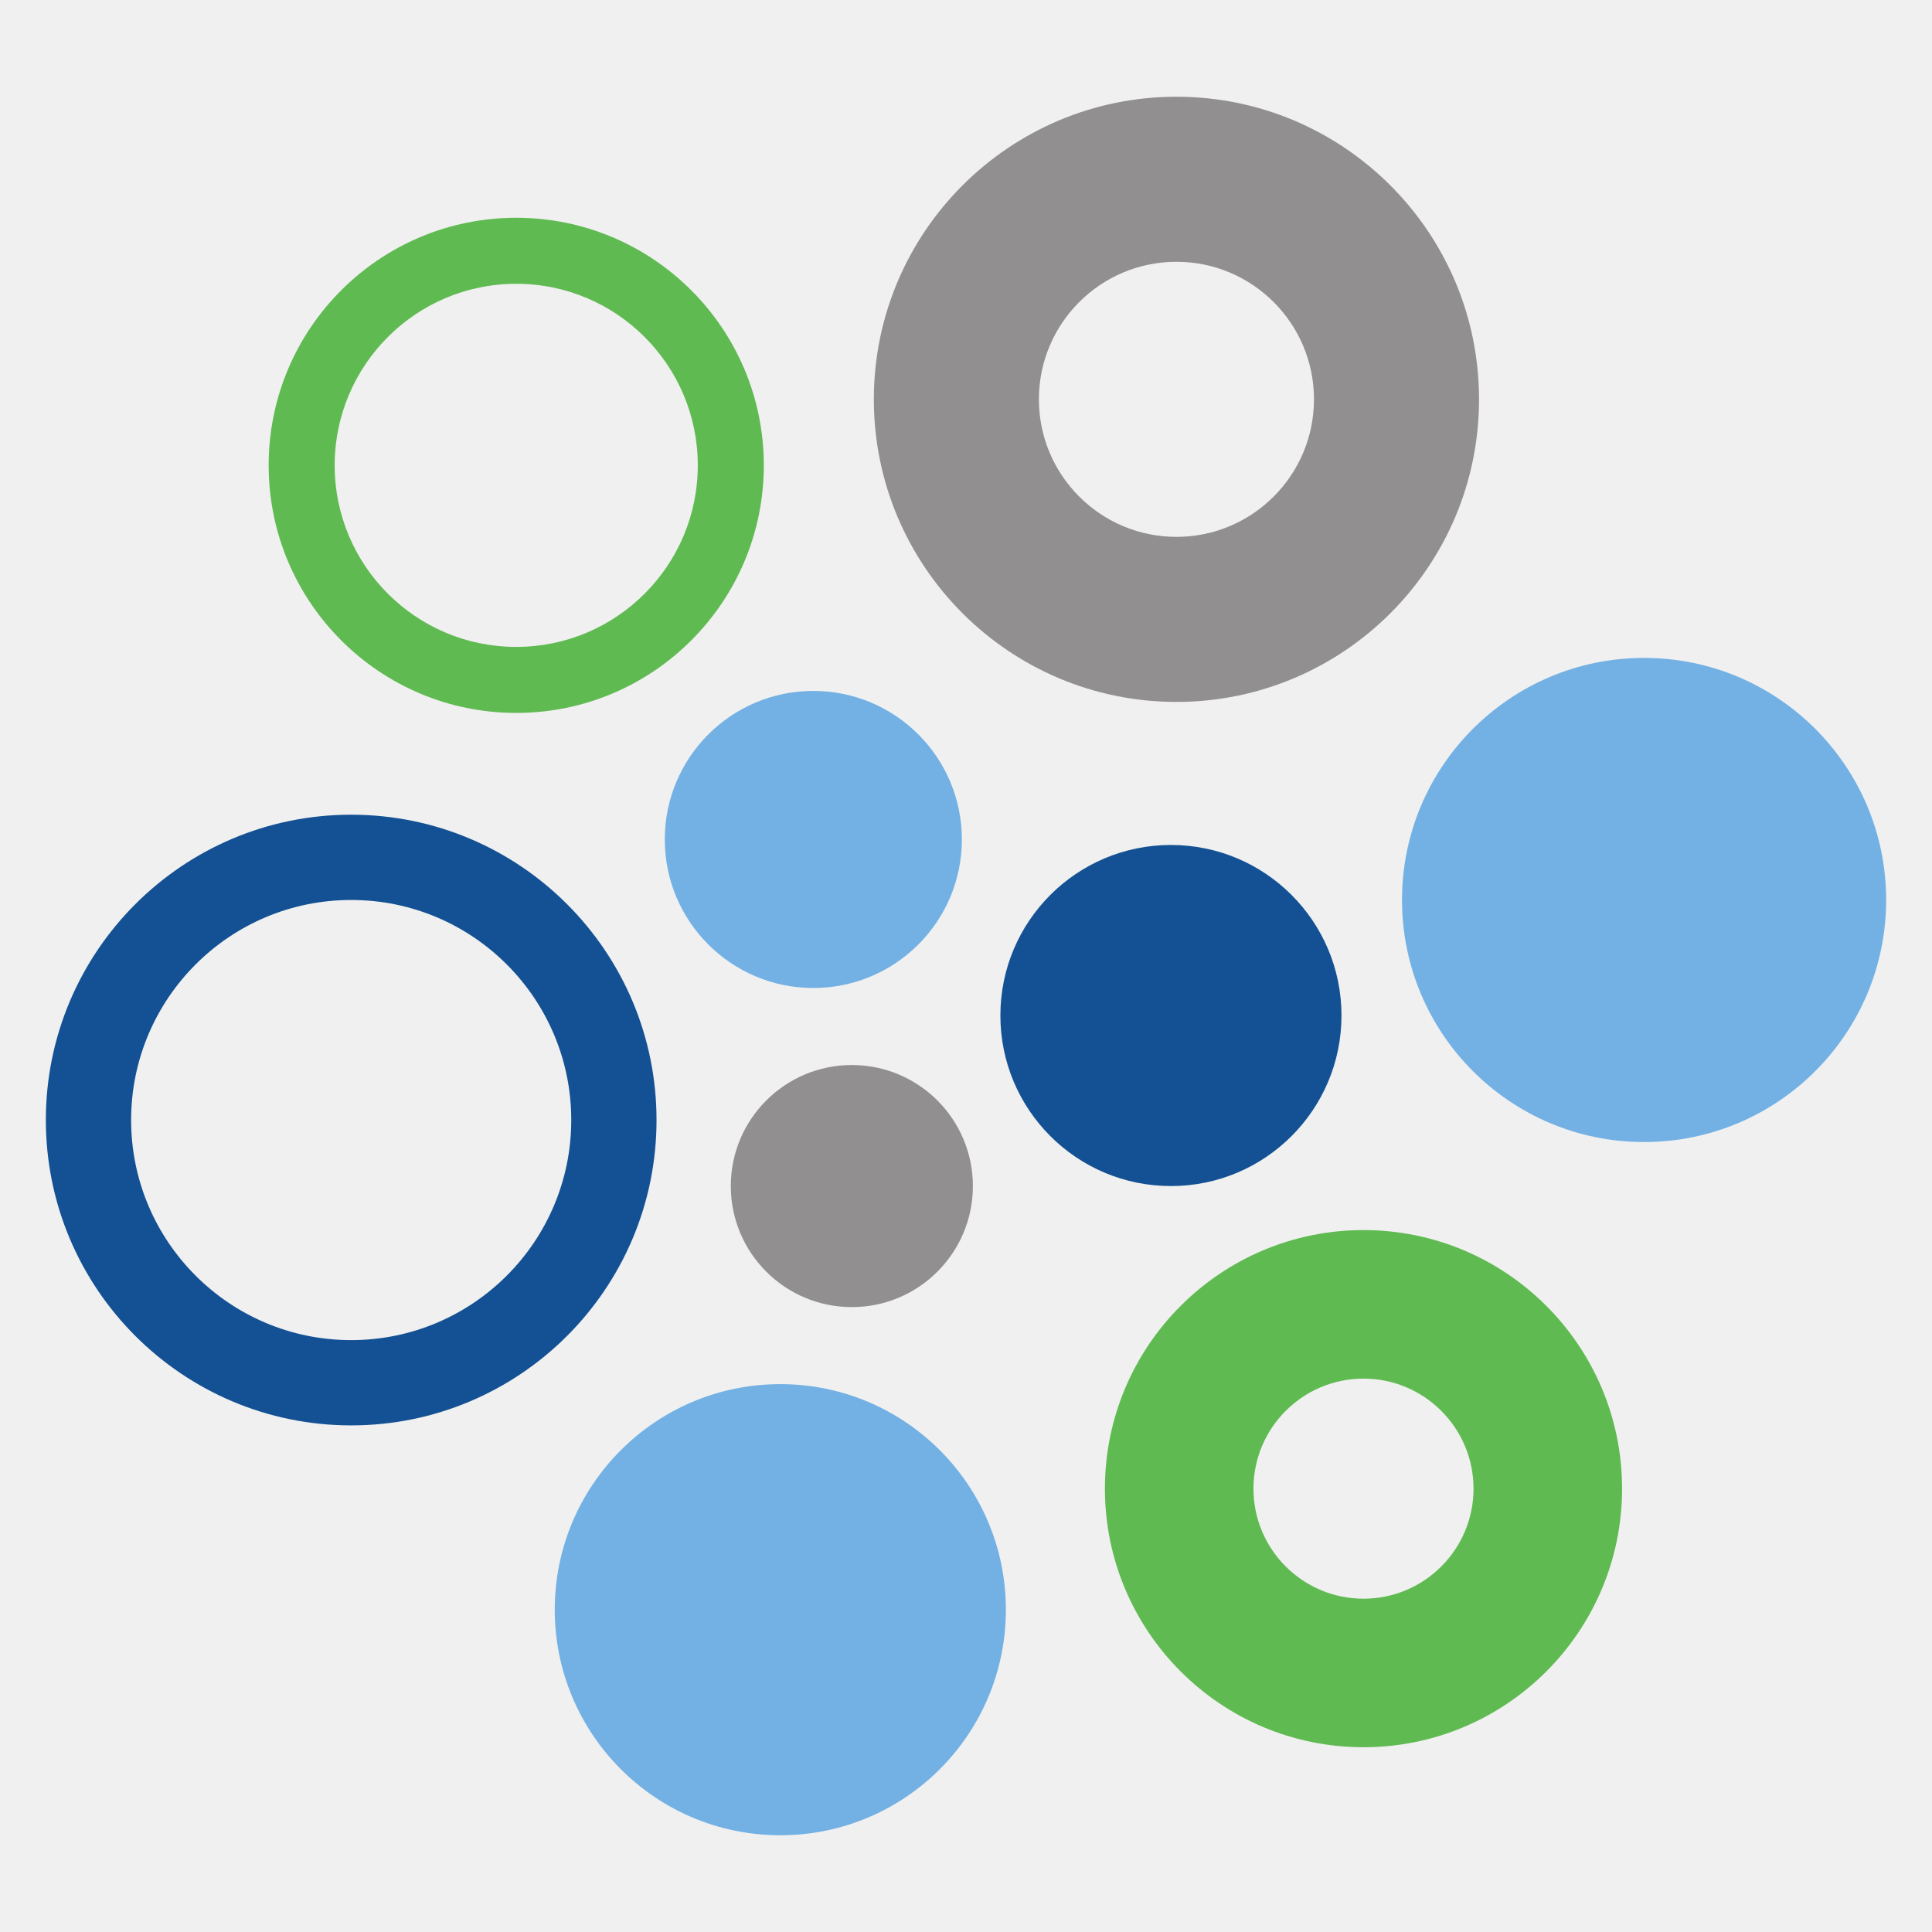
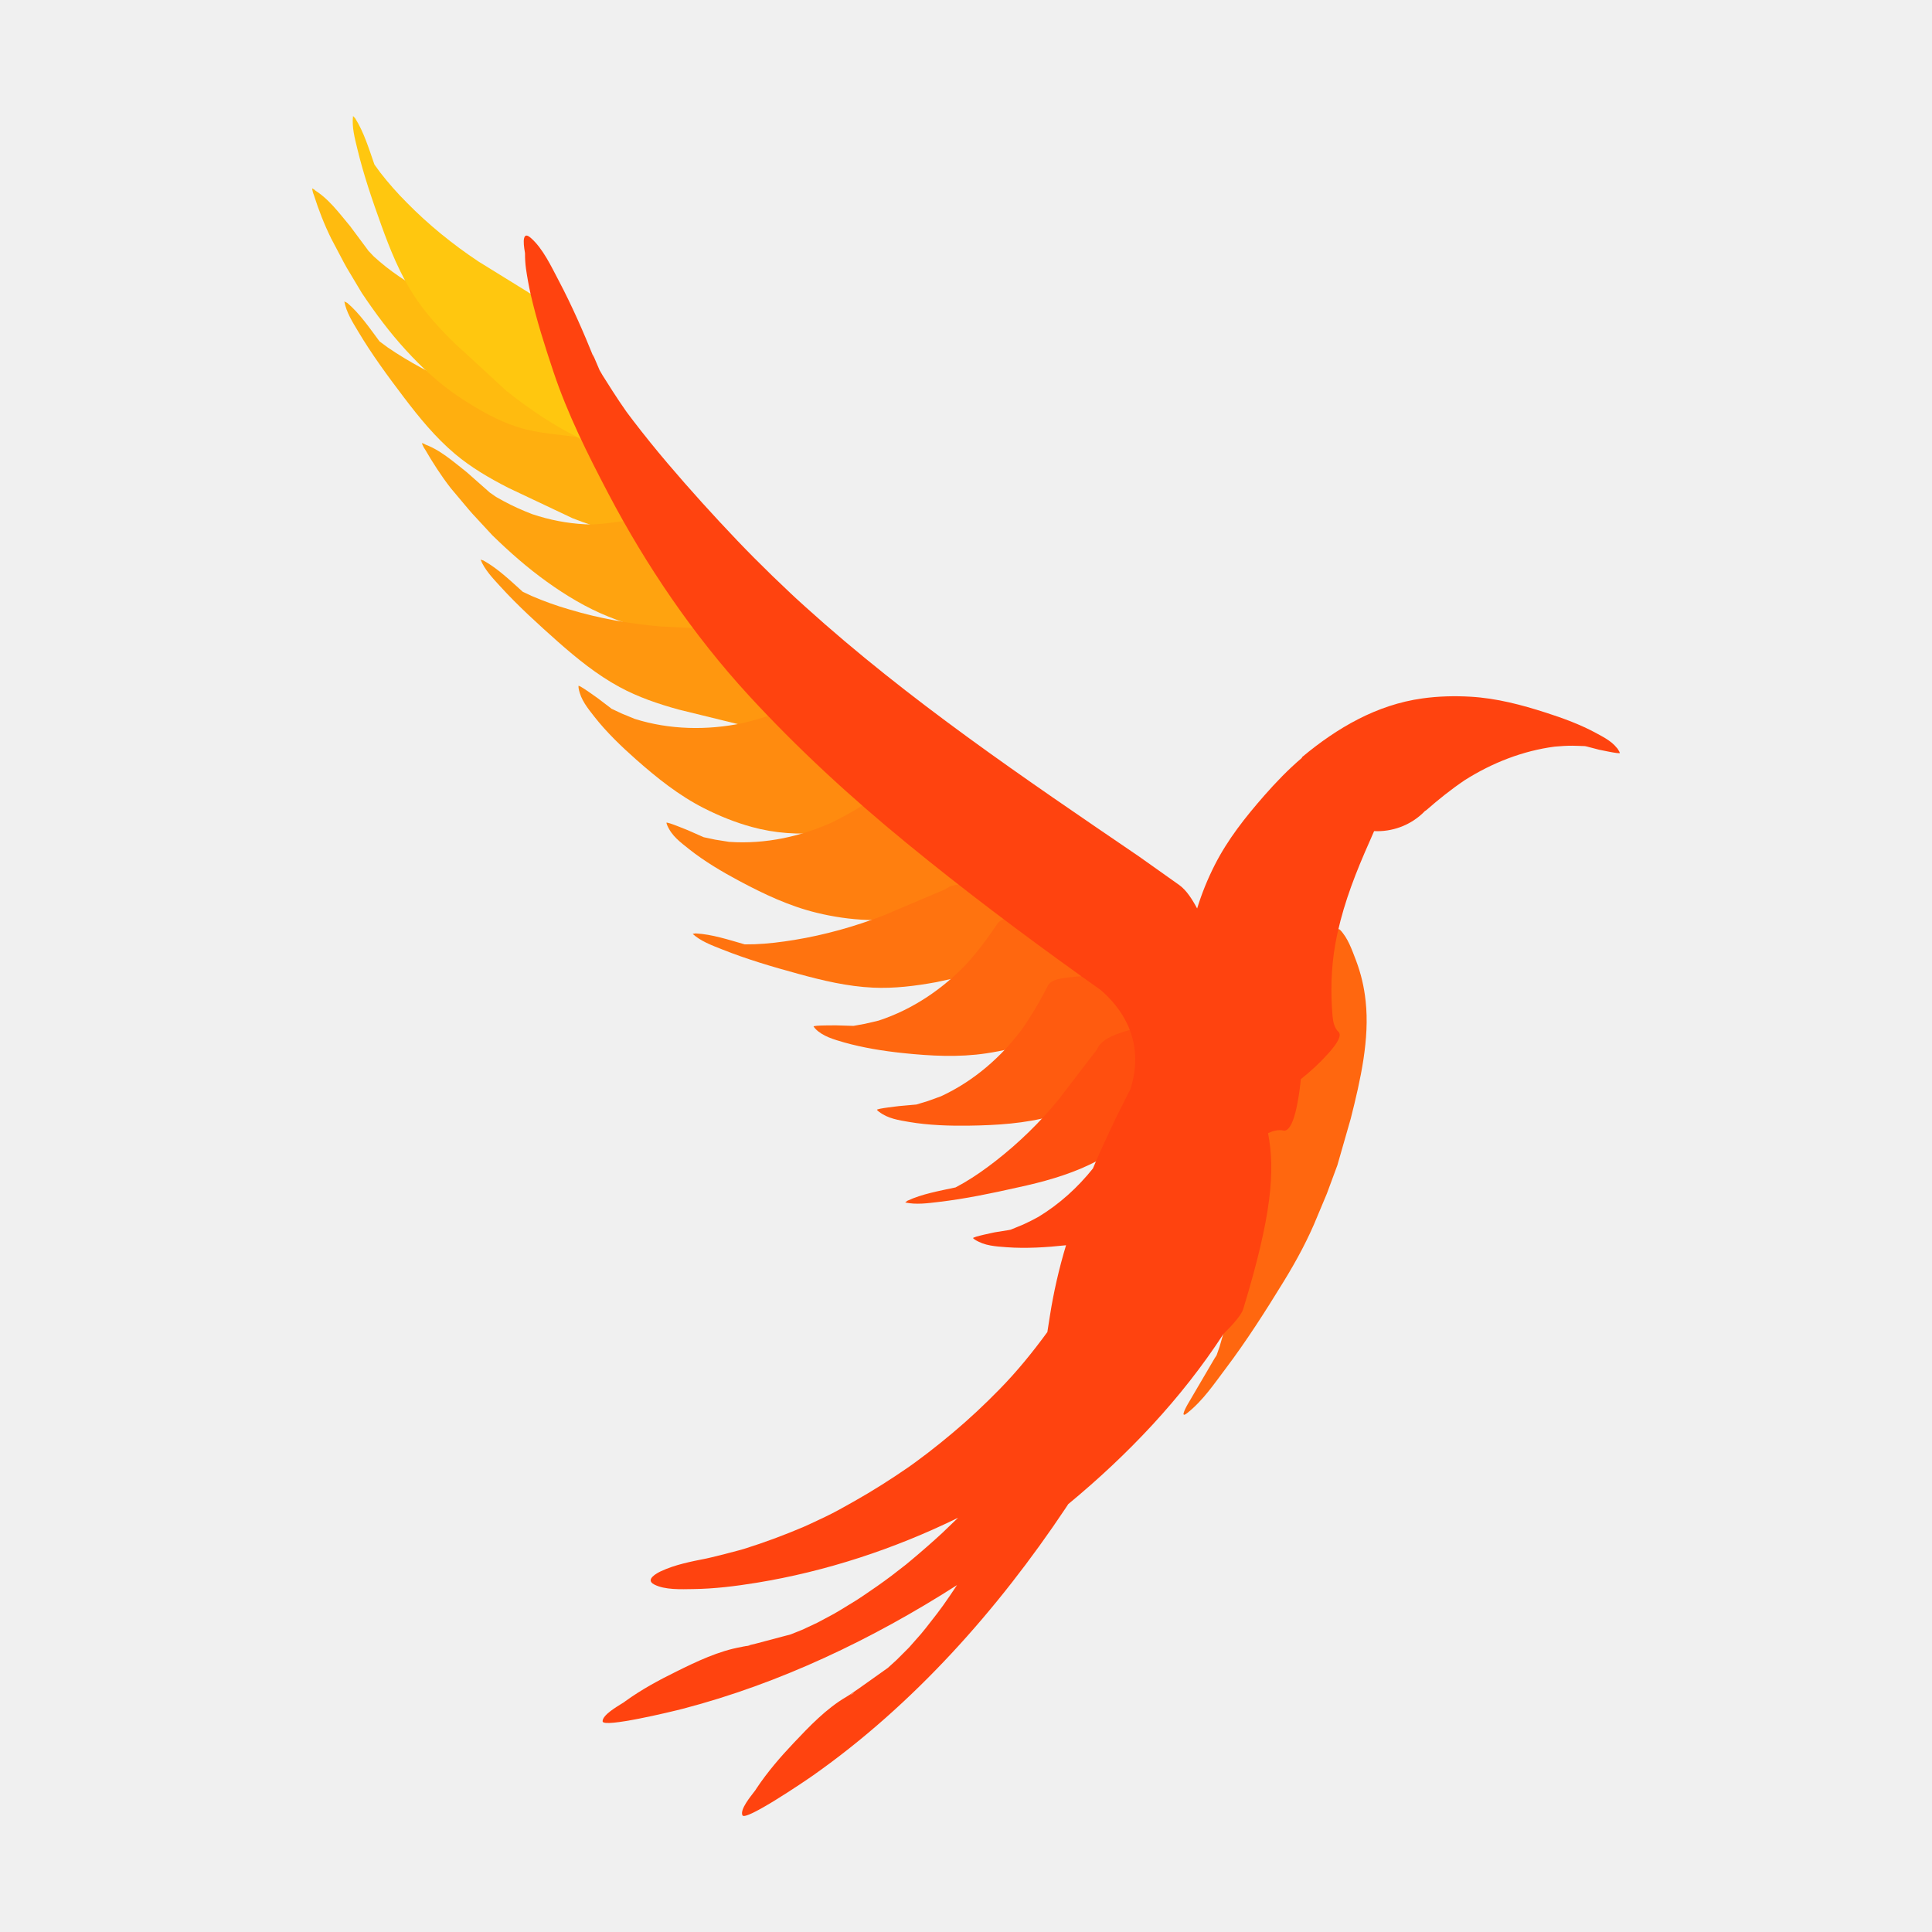
- <svg xmlns="http://www.w3.org/2000/svg" id="unix-solaris" version="1.1" viewBox="0 0 128 128" height="128px" width="128px">
-   <defs id="defs851" />
-   <g id="layer1">
-     <g transform="matrix(0.729,0,0,0.729,-218.3964,-423.965)" id="g4622">
-       <circle r="26.546" cy="437.947" cx="303.633" style="display:inline;overflow:visible;visibility:visible;fill:#73b1e4;fill-opacity:1;fill-rule:evenodd;stroke:none;stroke-width:1;stroke-linecap:square;stroke-miterlimit:4;stroke-dasharray:none;stroke-dashoffset:0;stroke-opacity:1;marker:none;marker-start:none;marker-mid:none;marker-end:none;enable-background:accumulate" id="path4624" transform="matrix(0.8287353,0,0,0.8287353,197.3685,300.4199)" />
-       <circle r="26.546" cy="437.947" cx="303.633" style="display:inline;overflow:visible;visibility:visible;fill:#73b1e4;fill-opacity:1;fill-rule:evenodd;stroke:none;stroke-width:1;stroke-linecap:square;stroke-miterlimit:4;stroke-dasharray:none;stroke-dashoffset:0;stroke-opacity:1;marker:none;marker-start:none;marker-mid:none;marker-end:none;enable-background:accumulate" id="path4626" transform="matrix(0.7722306,0,0,0.7722306,136.0252,389.666)" />
-       <circle r="26.546" cy="437.947" cx="303.633" style="display:inline;overflow:visible;visibility:visible;fill:#135194;fill-opacity:1;fill-rule:evenodd;stroke:none;stroke-width:1;stroke-linecap:square;stroke-miterlimit:4;stroke-dasharray:none;stroke-dashoffset:0;stroke-opacity:1;marker:none;marker-start:none;marker-mid:none;marker-end:none;enable-background:accumulate" id="path4628" transform="matrix(0.5838817,0,0,0.5838817,228.7142,418.1529)" />
-       <circle r="26.546" cy="437.947" cx="303.633" style="display:inline;overflow:visible;visibility:visible;fill:#73b1e4;fill-opacity:1;fill-rule:evenodd;stroke:none;stroke-width:1;stroke-linecap:square;stroke-miterlimit:4;stroke-dasharray:none;stroke-dashoffset:0;stroke-opacity:1;marker:none;marker-start:none;marker-mid:none;marker-end:none;enable-background:accumulate" id="path4630" transform="matrix(0.5085421,0,0,0.5085421,219.0898,435.1476)" />
-       <circle r="26.546" cy="437.947" cx="303.633" style="display:inline;overflow:visible;visibility:visible;fill:#918f90;fill-opacity:1;fill-rule:evenodd;stroke:none;stroke-width:1;stroke-linecap:square;stroke-miterlimit:4;stroke-dasharray:none;stroke-dashoffset:0;stroke-opacity:1;marker:none;marker-start:none;marker-mid:none;marker-end:none;enable-background:accumulate" id="path4632" transform="matrix(0.4143676,0,0,0.4143676,251.1842,507.8911)" />
-       <g id="g4634">
-         <path id="path4636" transform="translate(303.75,590.3622)" d="M 27.75,65.25 C 12.432,65.25 0,77.682 0,93 0,108.318 12.432,120.75 27.75,120.75 43.068,120.75 55.5,108.318 55.5,93 55.5,77.682 43.068,65.25 27.75,65.25 Z m 0,7.75 c 11.04,-2e-6 20,8.96 20,20 2e-6,11.04 -8.96,20 -20,20 -11.04,0 -20,-8.96 -20,-20 0,-11.04 8.96,-20 20,-20 z" style="display:inline;overflow:visible;visibility:visible;fill:#135194;fill-opacity:1;fill-rule:evenodd;stroke:none;stroke-width:1;stroke-linecap:square;stroke-miterlimit:4;stroke-dasharray:none;stroke-dashoffset:0;stroke-opacity:1;marker:none;marker-start:none;marker-mid:none;marker-end:none;enable-background:accumulate" />
-       </g>
-       <g id="g4640">
-         <path id="path4642" transform="translate(303.75,590.3622)" d="M 42.75,11 C 30.33,11 20.25,21.08 20.25,33.5 20.25,45.92 30.33,56 42.75,56 55.17,56 65.25,45.92 65.25,33.5 65.25,21.08 55.17,11 42.75,11 Z m 0,6 c 9.108,1e-6 16.5,7.392 16.5,16.5 10e-7,9.108 -7.392,16.5 -16.5,16.5 -9.108,-10e-7 -16.5,-7.392 -16.5,-16.5 1e-6,-9.108 7.392,-16.5 16.5,-16.5 z" style="display:inline;overflow:visible;visibility:visible;fill:#60ba52;fill-opacity:1;fill-rule:evenodd;stroke:none;stroke-width:1;stroke-linecap:square;stroke-miterlimit:4;stroke-dasharray:none;stroke-dashoffset:0;stroke-opacity:1;marker:none;marker-start:none;marker-mid:none;marker-end:none;enable-background:accumulate" />
-       </g>
-       <g id="g4646">
-         <path id="path4648" transform="translate(303.75,590.3622)" d="m 102.75,0 c -15.18,0 -27.5,12.32 -27.5,27.5 0,15.18 12.32,27.5 27.5,27.5 15.18,0 27.5,-12.32 27.5,-27.5 C 130.25,12.32 117.93,0 102.75,0 Z m 0,15 c 6.9,0 12.5,5.6 12.5,12.5 0,6.9 -5.6,12.5 -12.5,12.5 -6.9,-2e-6 -12.5,-5.6 -12.5,-12.5 -4e-6,-6.9 5.6,-12.5 12.5,-12.5 z" style="display:inline;overflow:visible;visibility:visible;fill:#918f90;fill-opacity:1;fill-rule:evenodd;stroke:none;stroke-width:1;stroke-linecap:square;stroke-miterlimit:4;stroke-dasharray:none;stroke-dashoffset:0;stroke-opacity:1;marker:none;marker-start:none;marker-mid:none;marker-end:none;enable-background:accumulate" />
-       </g>
-       <g id="g4652">
-         <path id="path4654" transform="translate(303.75,590.3622)" d="m 119.75,103 c -12.972,0 -23.5,10.528 -23.5,23.5 0,12.972 10.528,23.5 23.5,23.5 12.972,0 23.5,-10.528 23.5,-23.5 0,-12.972 -10.528,-23.5 -23.5,-23.5 z m 0,13.5 c 5.52,0 10,4.48 10,10 1e-5,5.52 -4.48,10 -10,10 -5.52,0 -10,-4.48 -10,-10 0,-5.52 4.48,-10 10,-10 z" style="display:inline;overflow:visible;visibility:visible;fill:#60ba52;fill-opacity:1;fill-rule:evenodd;stroke:none;stroke-width:1;stroke-linecap:square;stroke-miterlimit:4;stroke-dasharray:none;stroke-dashoffset:0;stroke-opacity:1;marker:none;marker-start:none;marker-mid:none;marker-end:none;enable-background:accumulate" />
-       </g>
+ <svg xmlns="http://www.w3.org/2000/svg" xmlns:xlink="http://www.w3.org/1999/xlink" version="1.1" id="unix-solaris" width="128" height="128">
+   <pattern x="-7.788" y="167.314" width="69" height="69" patternUnits="userSpaceOnUse" viewBox="2.125 -70.896 69 69" overflow="visible" id="pattern86">
+     <path fill="#f4ba60" d="M71.125-1.896h-69v-69h69z" id="path1" />
+     <g fill="#fff" id="g86">
+       <use xlink:href="#B" id="use1" />
+       <use xlink:href="#B" x="-7.667" id="use2" />
+       <use xlink:href="#B" x="-15.332" id="use3" />
+       <use xlink:href="#B" x="-23" id="use4" />
+       <use xlink:href="#B" x="-30.667" id="use5" />
+       <use xlink:href="#B" x="-38.332" id="use6" />
+       <use xlink:href="#B" x="-46" id="use7" />
+       <use xlink:href="#B" x="-53.667" id="use8" />
+       <use xlink:href="#C" id="use9" />
+       <path d="M69.44-71.653c.018.072.008.127-.026.2-.052.1-.113.062-.165.128a.63.63 0 0 0-.079.362c-.17.058-.01.227-.015.35-.002.05-.04.105-.045.16a.76.76 0 0 0 .068.37c.097.198.268.413.435.544.2.148.365.572.608.63.177.042.384-.104.543-.143.18-.043.397.01.57-.053.222-.08.127-.337.288-.45.104-.074.287-.01.406-.05.2-.07.34-.263.376-.46.016-.082.01-.145.04-.22.038-.103.1-.16.1-.293-.01-.062-.05-.12-.064-.187-.02-.114.002-.224 0-.337-.003-.2.017-.38-.078-.55-.38-.688-1.236-.93-1.975-.8-.18.034-.287.126-.442.207-.17.088-.14.166-.318.224-.08.026-.215.124-.215.224.002.115.005.05.012.17-.02.01-.02-.005-.03-.025m-68.94-.01c.018.072.008.127-.026.2-.052.1-.113.062-.165.128a.63.63 0 0 0-.079.362c-.17.058-.01.227-.015.35-.002.05-.04.105-.045.16a.76.76 0 0 0 .068.37c.097.198.268.413.435.544.2.148.365.572.608.63.177.042.384-.104.543-.143.18-.043.397.01.57-.053.222-.08.127-.337.288-.45.104-.074.287-.01.406-.05.2-.07.34-.263.376-.46.016-.082.01-.145.04-.22.038-.103.1-.16.1-.293-.01-.062-.05-.12-.064-.187-.02-.114.002-.224 0-.337-.003-.2.017-.38-.078-.55-.38-.688-1.236-.93-1.975-.8-.18.034-.287.126-.442.207-.17.088-.14.166-.318.224-.08.026-.215.124-.215.224.003.116.006.052.013.17-.02.01-.02-.005-.03-.025" id="path9" />
+       <use xlink:href="#B" x="7.668" y="7.653" id="use10" />
+       <use xlink:href="#B" x="0.006" y="7.653" id="use11" />
+       <use xlink:href="#B" x="-7.654" y="7.653" id="use12" />
+       <use xlink:href="#B" x="-15.314" y="7.653" id="use13" />
+       <use xlink:href="#B" x="-22.975" y="7.653" id="use14" />
+       <use xlink:href="#B" x="-30.635" y="7.653" id="use15" />
+       <use xlink:href="#B" x="-38.295" y="7.653" id="use16" />
+       <use xlink:href="#B" x="-45.956" y="7.653" id="use17" />
+       <use xlink:href="#B" x="-53.616" y="7.653" id="use18" />
+       <path d="M.495-64c.018.072.007.127-.026.2-.053.1-.112.062-.165.128a.64.64 0 0 0-.079.362c-.17.058-.01.227-.015.35-.002.05-.04.105-.045.16-.01.12.017.266.068.37.097.198.268.413.435.544.2.148.365.572.608.63.177.042.384-.104.543-.143.18-.042.398.01.572-.052.222-.08.127-.337.288-.45.104-.074.287-.01.406-.05.2-.07.34-.263.376-.46.016-.082.01-.145.04-.22.04-.103.11-.16.1-.293-.01-.062-.052-.12-.064-.187-.022-.114.002-.224 0-.337-.003-.2.017-.38-.078-.55-.38-.688-1.236-.93-1.975-.79-.18.034-.287.126-.442.207-.17.088-.14.166-.318.224-.08.026-.216.124-.215.224.001.115.005.05.012.17-.02.01-.02-.005-.03-.025" id="path18" />
+       <use xlink:href="#B" x="7.668" y="15.305" id="use19" />
+       <use xlink:href="#B" x="0.006" y="15.305" id="use20" />
+       <use xlink:href="#B" x="-7.654" y="15.305" id="use21" />
+       <use xlink:href="#B" x="-15.314" y="15.305" id="use22" />
+       <use xlink:href="#B" x="-22.975" y="15.305" id="use23" />
+       <use xlink:href="#B" x="-30.635" y="15.305" id="use24" />
+       <use xlink:href="#B" x="-38.295" y="15.305" id="use25" />
+       <use xlink:href="#B" x="-45.956" y="15.305" id="use26" />
+       <use xlink:href="#B" x="-53.616" y="15.305" id="use27" />
+       <use xlink:href="#D" id="use28" />
+       <use xlink:href="#B" x="7.668" y="22.958" id="use29" />
+       <use xlink:href="#B" x="0.006" y="22.958" id="use30" />
+       <use xlink:href="#B" x="-7.654" y="22.958" id="use31" />
+       <use xlink:href="#B" x="-15.314" y="22.958" id="use32" />
+       <use xlink:href="#B" x="-22.975" y="22.958" id="use33" />
+       <use xlink:href="#B" x="-30.635" y="22.958" id="use34" />
+       <use xlink:href="#B" x="-38.295" y="22.958" id="use35" />
+       <use xlink:href="#B" x="-45.956" y="22.958" id="use36" />
+       <use xlink:href="#B" x="-53.616" y="22.958" id="use37" />
+       <use xlink:href="#B" x="-61.277" y="22.958" id="use38" />
+       <use xlink:href="#B" x="7.668" y="30.611" id="use39" />
+       <use xlink:href="#B" x="0.006" y="30.611" id="use40" />
+       <use xlink:href="#B" x="-7.654" y="30.611" id="use41" />
+       <use xlink:href="#B" x="-15.314" y="30.611" id="use42" />
+       <use xlink:href="#B" x="-22.975" y="30.611" id="use43" />
+       <use xlink:href="#B" x="-30.635" y="30.611" id="use44" />
+       <use xlink:href="#B" x="-38.295" y="30.611" id="use45" />
+       <use xlink:href="#B" x="-45.956" y="30.611" id="use46" />
+       <use xlink:href="#E" id="use47" />
+       <use xlink:href="#B" x="-61.277" y="30.611" id="use48" />
+       <use xlink:href="#B" x="7.668" y="38.253" id="use49" />
+       <use xlink:href="#B" x="0.006" y="38.253" id="use50" />
+       <use xlink:href="#B" x="-7.654" y="38.253" id="use51" />
+       <use xlink:href="#B" x="-15.314" y="38.253" id="use52" />
+       <use xlink:href="#B" x="-22.975" y="38.253" id="use53" />
+       <use xlink:href="#B" x="-30.635" y="38.253" id="use54" />
+       <use xlink:href="#B" x="-38.295" y="38.253" id="use55" />
+       <use xlink:href="#B" x="-45.956" y="38.253" id="use56" />
+       <use xlink:href="#B" x="-53.616" y="38.253" id="use57" />
+       <use xlink:href="#D" y="22.948" id="use58" />
+       <use xlink:href="#B" x="7.668" y="45.917" id="use59" />
+       <use xlink:href="#B" x="0.006" y="45.917" id="use60" />
+       <use xlink:href="#B" x="-7.654" y="45.917" id="use61" />
+       <use xlink:href="#B" x="-15.314" y="45.917" id="use62" />
+       <use xlink:href="#B" x="-22.975" y="45.917" id="use63" />
+       <use xlink:href="#B" x="-30.635" y="45.917" id="use64" />
+       <use xlink:href="#B" x="-38.295" y="45.917" id="use65" />
+       <use xlink:href="#B" x="-45.956" y="45.917" id="use66" />
+       <use xlink:href="#B" x="-53.616" y="45.917" id="use67" />
+       <use xlink:href="#B" x="-61.277" y="45.917" id="use68" />
+       <use xlink:href="#B" x="7.668" y="53.569" id="use69" />
+       <use xlink:href="#B" x="0.006" y="53.569" id="use70" />
+       <use xlink:href="#B" x="-7.654" y="53.569" id="use71" />
+       <use xlink:href="#B" x="-15.314" y="53.569" id="use72" />
+       <use xlink:href="#B" x="-22.975" y="53.569" id="use73" />
+       <use xlink:href="#B" x="-30.635" y="53.569" id="use74" />
+       <use xlink:href="#B" x="-38.295" y="53.569" id="use75" />
+       <use xlink:href="#B" x="-45.956" y="53.569" id="use76" />
+       <use xlink:href="#B" x="-53.616" y="53.569" id="use77" />
+       <path d="M.495-18.084c.018.072.007.127-.026.2-.053.1-.112.062-.165.128a.64.64 0 0 0-.079.362c-.17.058-.01.227-.015.35-.002.05-.04.105-.045.16a.76.76 0 0 0 .068.37c.097.198.268.413.435.544.2.148.365.572.608.63.177.042.384-.104.543-.143.18-.043.397.01.57-.053.222-.08.127-.337.288-.45.104-.074.287-.01.406-.05.2-.07.34-.263.376-.46.016-.082.01-.145.04-.22.04-.103.1-.16.1-.293-.01-.062-.052-.12-.064-.187-.022-.114.002-.224 0-.337-.003-.2.017-.38-.078-.55-.38-.688-1.236-.93-1.975-.8-.18.034-.287.126-.442.207-.17.088-.14.166-.318.224-.08.026-.216.124-.215.224.003.117.006.052.013.17-.02.01-.02-.005-.03-.025m68.95 7.643c.018.072.007.127-.026.2-.053.1-.112.062-.165.128a.64.64 0 0 0-.079.362c-.17.06-.01.228-.015.35-.002.05-.04.105-.045.16a.76.76 0 0 0 .068.37c.097.198.268.413.435.544.2.148.365.572.608.63.177.042.384-.104.543-.143.18-.043.397.01.57-.053.222-.08.127-.337.288-.45.104-.074.287-.01.406-.05.2-.07.34-.263.376-.46.016-.082.01-.145.04-.22.04-.103.1-.16.1-.293-.01-.062-.052-.12-.064-.187-.022-.114.002-.224 0-.337-.003-.2.017-.38-.078-.55-.38-.688-1.236-.93-1.975-.8-.18.034-.287.126-.442.207-.17.088-.14.166-.318.224-.08.026-.216.124-.215.224.001.115.005.05.012.17-.02.01-.02-.005-.03-.025" id="path77" />
+       <use xlink:href="#B" x="0.006" y="61.223" id="use78" />
+       <use xlink:href="#B" x="-7.654" y="61.223" id="use79" />
+       <use xlink:href="#B" x="-15.314" y="61.223" id="use80" />
+       <use xlink:href="#B" x="-22.975" y="61.223" id="use81" />
+       <use xlink:href="#B" x="-30.635" y="61.223" id="use82" />
+       <use xlink:href="#B" x="-38.295" y="61.223" id="use83" />
+       <path d="M15.816-10.43c.018.072.007.127-.026.2-.053.1-.112.062-.165.128a.64.64 0 0 0-.079.362c-.17.058-.01.227-.015.35-.002.05-.04.105-.045.16a.76.76 0 0 0 .068.37c.097.198.268.413.435.544.2.148.365.572.608.63.177.042.384-.104.543-.143.18-.043.397.01.57-.053.222-.078.128-.336.3-.45.104-.074.287-.01.406-.05.2-.07.34-.263.376-.46.016-.082.01-.145.04-.22.04-.103.1-.16.1-.293-.01-.062-.052-.12-.064-.187-.022-.114.002-.224 0-.337-.003-.2.017-.38-.078-.55-.38-.688-1.236-.93-1.975-.8-.18.034-.287.126-.442.207-.17.088-.14.166-.318.224-.08.026-.216.124-.215.224.001.115.005.05.012.17-.02.01-.02-.005-.03-.025m-7.656-.01c.018.072.007.127-.026.2-.053.1-.112.062-.165.128s-.1.277-.08.363c-.17.058-.01.227-.015.35-.003.05-.04.105-.045.16a.76.76 0 0 0 .068.37c.097.198.268.413.435.544.2.148.365.572.608.63.177.042.384-.105.543-.143.18-.043.397.01.57-.053.222-.08.127-.337.288-.45.104-.074.287-.01.406-.05.2-.07.34-.263.376-.46.016-.082.01-.145.04-.22.04-.103.1-.16.1-.293-.01-.062-.052-.12-.064-.187-.022-.114.002-.224 0-.337-.003-.2.017-.38-.078-.55-.38-.688-1.236-.93-1.975-.8-.18.034-.287.126-.442.207-.17.088-.14.166-.318.224-.08.026-.216.124-.215.224.001.115.005.05.012.17-.02.01-.02-.005-.03-.025m-7.664.007c.018.072.007.127-.026.2-.053.1-.112.062-.165.128s-.1.277-.08.363c-.17.058-.01.227-.015.35-.002.05-.04.105-.045.16a.76.76 0 0 0 .068.37c.097.198.268.413.435.544.2.148.365.572.608.63.178.042.384-.105.543-.143.18-.043.398.01.572-.053.222-.08.127-.337.288-.45.104-.074.287-.01.406-.05.2-.07.34-.263.376-.46.016-.082.01-.144.04-.22.04-.103.1-.16.1-.293-.01-.062-.052-.12-.064-.187-.022-.114.002-.224 0-.337-.003-.2.017-.38-.078-.55-.38-.688-1.236-.93-1.975-.8-.18.034-.287.126-.442.207-.17.088-.14.166-.318.224-.08.026-.216.124-.215.224.001.115.005.05.012.17-.02.01-.02-.005-.03-.025" id="path83" />
+       <use xlink:href="#C" x="69" y="68.875" id="use84" />
+       <path d="M61.778-2.778c.018.072.007.127-.026.2-.052.1-.112.063-.165.128a.64.64 0 0 0-.079.362c-.17.058-.01.227-.015.35-.002.05-.04.105-.045.16a.76.76 0 0 0 .068.37c.097.198.268.413.435.544.2.148.365.572.608.63.178.042.384-.104.544-.143.18-.043.397.01.57-.053.222-.08.127-.337.288-.45.104-.074.287-.01.406-.05.2-.07.34-.263.376-.46.016-.082.01-.145.04-.22.04-.103.1-.16.1-.293-.01-.062-.052-.12-.064-.187-.022-.114.002-.224 0-.337-.003-.2.017-.38-.078-.55-.38-.688-1.236-.93-1.975-.8-.18.034-.287.126-.442.207-.17.088-.14.166-.318.224-.08.028-.216.125-.215.225.001.115.005.05.012.17-.02.01-.02-.005-.03-.025m-7.655-.012c.018.072.007.127-.026.2-.052.1-.112.063-.165.128a.64.64 0 0 0-.079.362c-.17.058-.01.227-.015.35-.002.05-.04.105-.045.16a.76.76 0 0 0 .068.37c.097.198.268.413.435.544.2.148.365.572.608.63.178.042.384-.104.543-.143.18-.043.397.01.57-.053.222-.08.127-.337.288-.45.104-.074.287-.01.406-.05.2-.07.34-.263.376-.46.016-.082.01-.145.04-.22.04-.103.1-.16.1-.293-.01-.062-.052-.12-.064-.187-.022-.114.002-.224 0-.337-.003-.2.017-.38-.078-.55-.38-.688-1.236-.93-1.975-.8-.18.034-.287.126-.442.207-.17.088-.14.166-.318.224-.08.028-.215.125-.214.225.001.115.005.05.012.17-.02.01-.02-.005-.03-.025m-7.655.008c.018.072.007.127-.026.2-.053.1-.112.062-.165.128a.64.64 0 0 0-.079.362c-.17.058-.01.227-.015.35-.002.05-.04.105-.045.16a.76.76 0 0 0 .068.37c.097.198.268.413.435.544.2.148.365.572.608.63.177.042.384-.104.543-.143.18-.043.397.01.57-.053.222-.08.127-.337.288-.45.104-.074.287-.01.406-.05.2-.07.34-.263.376-.46.016-.082.01-.145.04-.22.04-.103.1-.16.1-.293-.01-.062-.052-.12-.064-.187-.022-.114.002-.224 0-.337-.003-.2.017-.38-.078-.55-.38-.688-1.236-.93-1.975-.8-.18.034-.287.126-.442.207-.17.088-.14.166-.318.224-.08.028-.216.125-.215.225.001.115.005.05.012.17-.02.01-.02-.005-.03-.025m-7.655-.012c.018.072.007.127-.026.2-.053.1-.112.062-.165.128a.64.64 0 0 0-.079.362c-.17.058-.01.227-.015.35-.002.05-.04.105-.045.16a.76.76 0 0 0 .068.37c.097.198.268.413.435.544.2.148.365.572.608.63.178.042.384-.104.544-.143.18-.043.397.01.57-.053.222-.08.127-.337.288-.45.104-.074.287-.01.406-.05.2-.07.34-.263.376-.46.016-.082.01-.145.04-.22.04-.103.1-.16.1-.293-.01-.062-.052-.12-.064-.187-.022-.114.002-.224 0-.337-.003-.2.017-.38-.078-.55-.38-.688-1.236-.93-1.975-.8-.18.034-.287.126-.442.207-.17.088-.14.166-.318.224-.08.028-.216.125-.215.225.001.115.005.05.012.17-.02.01-.02-.005-.03-.025m-7.655.008c.018.072.007.127-.026.2-.053.1-.112.062-.165.128a.64.64 0 0 0-.079.362c-.17.058-.01.227-.015.35-.002.05-.04.105-.045.16a.76.76 0 0 0 .068.37c.097.198.268.413.435.544.2.148.365.572.608.63.177.042.384-.104.543-.143.18-.043.397.01.57-.053.222-.08.127-.337.288-.45.104-.074.287-.01.406-.05.2-.07.34-.263.376-.46.016-.082.01-.145.04-.22.04-.103.1-.16.1-.293-.01-.062-.052-.12-.064-.187-.022-.114.002-.224 0-.337-.003-.2.017-.38-.078-.55-.38-.688-1.236-.93-1.975-.8-.18.034-.287.126-.442.207-.17.088-.14.166-.318.224-.08.028-.215.125-.214.225.001.115.005.05.012.17-.02.01-.02-.005-.03-.025" id="path84" />
+       <use xlink:href="#B" x="-38.295" y="68.875" id="use85" />
+       <use xlink:href="#E" x="7.66" y="38.264" id="use86" />
+       <path d="M8.156-2.778c.018.072.007.127-.026.2-.053.1-.112.063-.165.128a.64.64 0 0 0-.079.362c-.17.058-.01.227-.015.35-.003.05-.04.105-.045.16a.76.76 0 0 0 .068.37c.097.198.268.413.435.544.2.148.365.572.608.63.177.042.384-.104.543-.143.18-.043.397.01.57-.053.222-.08.127-.337.288-.45.104-.074.287-.01.406-.05.2-.07.34-.263.376-.46.016-.082.01-.145.04-.22.04-.103.1-.16.1-.293-.01-.062-.052-.12-.064-.187-.022-.114.002-.224 0-.337-.003-.2.017-.38-.078-.55-.38-.688-1.236-.93-1.975-.8-.18.036-.286.128-.44.2-.17.088-.14.166-.318.224-.082.026-.216.123-.215.223.001.115.005.05.01.17-.02.01-.02-.005-.03-.025M.495-2.778c.018.072.008.127-.026.2-.052.1-.113.063-.165.128a.63.63 0 0 0-.079.362c-.17.058-.01.227-.015.35-.002.05-.04.105-.045.16a.76.76 0 0 0 .068.37C.33-1 .5-.795.668-.664c.2.148.365.572.608.63.178.042.384-.104.543-.143.18-.043.398.01.572-.052.222-.08.127-.337.288-.45.104-.074.287-.01.406-.05.2-.07.34-.263.376-.46.016-.082.01-.145.04-.22.038-.103.1-.16.1-.293-.01-.062-.05-.12-.064-.187-.02-.114.002-.224 0-.337-.003-.2.017-.38-.078-.55-.38-.688-1.236-.93-1.975-.8-.18.035-.286.127-.442.208-.17.088-.14.166-.318.224-.08.026-.215.123-.215.223.002.115.005.05.012.17C.5-2.73.5-2.746.49-2.766" id="path86" />
    </g>
+   </pattern>
+   <g id="g99" transform="matrix(1.76,0,0,1.76,7.676177,7.687005)">
+     <path d="m 20.57,15.588 c -0.177,-0.53 -0.485,-1.03 -0.784,-1.497 a 13.91,13.91 0 0 0 -1.297,-1.726 c -0.257,-0.29 -0.61,-0.727 -0.994,-0.872 -0.07,-0.026 -0.12,-0.053 -0.198,-0.052 A 0.31,0.31 0 0 0 17.185,11.428 L 14.75,10.8 C 13.627,10.47 12.544,10.04 11.513,9.487 11.071,9.249 10.635,8.987 10.225,8.705 L 9.925,8.483 C 9.555,7.987 9.179,7.431 8.708,7.033 L 8.6,6.98 c 0.073,0.403 0.31,0.777 0.518,1.125 0.515,0.867 1.116,1.683 1.725,2.486 0.576,0.76 1.19,1.51 1.92,2.126 0.61,0.514 1.307,0.92 2.016,1.282 l 2.416,1.143 c 1.034,0.4 2.085,0.716 3.18,0.884 L 20.246,16 a 0.52,0.52 0 0 1 0.171,0.042 c 0.33,0.116 0.196,-0.327 0.153,-0.456 z" fill="#ffaf0f" id="path87" />
+     <path d="m 17.753,11.673 c -0.12,-0.545 -0.38,-1.074 -0.63,-1.568 -0.327,-0.64 -0.7,-1.262 -1.124,-1.844 -0.196,-0.28 -0.417,-0.54 -0.66,-0.778 L 15.1,7.3 C 14.343,7.102 13.538,7.185 12.778,6.984 12.118,6.81 11.493,6.544 10.906,6.201 10.571,5.984 10.246,5.751 9.942,5.491 L 9.725,5.301 9.691,5.268 9.504,5.07 9.482,5.038 8.822,4.151 C 8.416,3.666 7.984,3.071 7.42,2.754 L 7.517,2.811 C 7.481,2.773 7.439,2.746 7.389,2.724 c 0.002,0.04 0.013,0.08 0.022,0.12 a 0.69,0.69 0 0 0 0.043,0.13 c 0.178,0.56 0.39,1.106 0.65,1.633 l 0.49,0.93 0.104,0.186 0.565,0.945 c 0.51,0.76 1.04,1.474 1.658,2.148 0.593,0.648 1.256,1.265 1.99,1.753 0.7,0.465 1.442,0.897 2.246,1.15 0.778,0.245 1.604,0.268 2.407,0.395 0.145,0.07 0.224,0.024 0.236,-0.137 l -0.035,-0.306 z" fill="#ffbb0f" id="path88" />
+     <path d="M 17.778,11.78 C 17.768,11.22 17.623,10.652 17.475,10.117 17.275,9.424 17.048,8.739 16.752,8.083 16.592,7.729 16.387,7.207 16.062,6.955 16.002,6.909 15.962,6.867 15.889,6.845 15.851,6.82 15.816,6.805 15.784,6.799 l -0.37,-0.23 0.117,0.07 -1.877,-1.16 C 12.678,4.829 11.77,4.094 10.949,3.257 A 12.04,12.04 0 0 1 9.953,2.128 L 9.733,1.826 C 9.53,1.243 9.335,0.6 9.005,0.08 L 8.928,0 c -0.05,0.406 0.065,0.835 0.16,1.227 0.235,0.98 0.564,1.94 0.906,2.887 0.323,0.897 0.685,1.795 1.2,2.6 0.43,0.673 0.973,1.267 1.543,1.824 l 1.966,1.81 c 0.867,0.69 1.777,1.304 2.773,1.79 l -0.13,-0.063 a 0.52,0.52 0 0 1 0.15,0.092 c 0.278,0.21 0.284,-0.254 0.28,-0.39 z" fill="#ffc70f" id="path89" />
+     <path d="m 23.513,18.93 c -0.23,-0.51 -0.592,-0.974 -0.94,-1.404 -0.452,-0.56 -0.944,-1.092 -1.478,-1.574 -0.25,-0.234 -0.52,-0.442 -0.808,-0.625 l -0.28,-0.128 c -0.782,-0.04 -1.552,0.208 -2.338,0.17 -0.68,-0.035 -1.346,-0.165 -1.99,-0.38 -0.373,-0.144 -0.74,-0.306 -1.09,-0.497 l -0.252,-0.14 -0.04,-0.025 -0.222,-0.154 -0.03,-0.027 -0.83,-0.733 c -0.497,-0.39 -1.042,-0.884 -1.66,-1.078 l 0.107,0.036 c -0.043,-0.03 -0.1,-0.05 -0.143,-0.06 0.01,0.04 0.03,0.075 0.046,0.112 0.023,0.05 0.045,0.088 0.072,0.123 0.29,0.5 0.61,1 0.97,1.462 l 0.672,0.8 0.14,0.16 0.747,0.808 c 0.654,0.638 1.322,1.228 2.065,1.76 0.714,0.513 1.49,0.98 2.307,1.306 0.78,0.312 1.595,0.58 2.435,0.664 0.812,0.08 1.626,-0.068 2.436,-0.11 0.156,0.04 0.224,-0.023 0.203,-0.182 l -0.097,-0.292 z" fill="#ffa30f" id="path90" />
+     <path d="m 27.167,22.73 c -0.28,-0.484 -0.68,-0.913 -1.068,-1.3 a 14.05,14.05 0 0 0 -1.616,-1.432 c -0.31,-0.233 -0.743,-0.6 -1.15,-0.655 -0.074,-0.012 -0.13,-0.028 -0.204,-0.01 -0.045,-0.004 -0.082,0.001 -0.113,0.01 l -0.435,-0.022 0.136,0.004 -2.2,-0.11 c -1.17,-0.098 -2.32,-0.302 -3.445,-0.64 a 11.95,11.95 0 0 1 -1.418,-0.508 l -0.337,-0.158 c -0.46,-0.413 -0.942,-0.88 -1.483,-1.178 l -0.105,-0.032 c 0.152,0.38 0.46,0.7 0.732,0.998 0.678,0.746 1.43,1.425 2.188,2.1 0.716,0.63 1.467,1.24 2.31,1.697 0.7,0.38 1.464,0.64 2.232,0.85 l 2.596,0.637 c 1.093,0.184 2.187,0.283 3.294,0.228 l -0.144,0.007 c 0.06,-0.008 0.118,-0.005 0.176,0.008 0.344,0.048 0.124,-0.36 0.057,-0.477 z" fill="#ff970f" id="path91" />
+     <path d="m 18.644,22.305 0.404,0.19 0.488,0.2 c 1.3,0.41 2.714,0.436 4.053,0.16 l -0.18,0.04 c 0.645,-0.14 1.272,-0.34 1.9,-0.573 0.29,-0.108 0.642,0.177 0.85,0.326 0.54,0.383 1.026,0.848 1.478,1.328 0.452,0.48 0.89,0.993 1.24,1.553 0.005,0.008 0.506,0.79 0.275,0.868 -1.695,0.58 -3.46,0.846 -5.214,0.365 -0.62,-0.17 -1.227,-0.415 -1.8,-0.706 -0.946,-0.48 -1.767,-1.138 -2.56,-1.838 -0.553,-0.49 -1.11,-1.024 -1.565,-1.606 -0.247,-0.315 -0.522,-0.65 -0.587,-1.052 l 0.022,0.125 c -0.016,-0.09 -0.036,-0.15 -0.033,-0.23 0.002,-0.068 0.77,0.496 0.704,0.445 l 0.532,0.404 z" fill="#ff8b0f" id="path92" />
+     <path d="m 22.125,27.147 0.438,0.093 0.522,0.083 c 1.37,0.095 2.74,-0.203 3.98,-0.78 l -0.168,0.08 a 13.58,13.58 0 0 0 1.707,-0.995 c 0.256,-0.172 0.665,0.025 0.902,0.12 0.613,0.248 1.193,0.59 1.745,0.95 0.552,0.36 1.094,0.76 1.564,1.225 0.007,0.007 0.675,0.65 0.47,0.78 -1.515,0.957 -3.17,1.623 -4.988,1.56 -0.64,-0.022 -1.3,-0.12 -1.913,-0.27 -1.03,-0.25 -1.982,-0.7 -2.915,-1.198 -0.65,-0.348 -1.315,-0.74 -1.894,-1.2 -0.313,-0.25 -0.657,-0.5 -0.813,-0.888 l 0.05,0.117 c -0.037,-0.083 -0.07,-0.137 -0.086,-0.217 -0.013,-0.067 0.862,0.305 0.788,0.27 l 0.612,0.27 z" fill="#ff7f0f" id="path93" />
+     <path d="M 36.44,30.353 C 35.978,30.04 35.43,29.829 34.908,29.641 a 13.92,13.92 0 0 0 -2.079,-0.583 c -0.38,-0.074 -0.926,-0.207 -1.32,-0.088 -0.072,0.02 -0.13,0.032 -0.188,0.08 -0.042,0.017 -0.074,0.037 -0.097,0.058 l -0.4,0.17 0.124,-0.055 -2.028,0.862 c -1.095,0.422 -2.22,0.74 -3.38,0.93 -0.495,0.08 -0.995,0.144 -1.497,0.162 l -0.37,0.005 c -0.596,-0.17 -1.234,-0.382 -1.85,-0.413 l -0.11,0.018 c 0.303,0.276 0.72,0.43 1.094,0.578 0.936,0.375 1.9,0.658 2.88,0.926 0.92,0.253 1.86,0.476 2.817,0.52 0.798,0.037 1.597,-0.064 2.38,-0.207 l 2.614,-0.562 c 1.063,-0.312 2.09,-0.7 3.063,-1.232 l -0.126,0.07 c 0.05,-0.032 0.103,-0.056 0.16,-0.07 0.332,-0.107 -0.043,-0.38 -0.156,-0.455 z" fill="#ff730f" id="path94" />
+     <path d="m 27.757,34.252 0.44,-0.08 0.514,-0.12 c 1.304,-0.427 2.463,-1.22 3.394,-2.222 l -0.125,0.136 c 0.445,-0.488 0.84,-1.016 1.207,-1.564 0.172,-0.256 0.626,-0.228 0.882,-0.228 0.66,-0.001 1.327,0.096 1.974,0.224 0.647,0.128 1.3,0.292 1.91,0.545 0.008,0.004 0.87,0.348 0.728,0.548 -1.043,1.457 -2.325,2.696 -4.033,3.324 -0.602,0.22 -1.24,0.373 -1.875,0.468 -1.05,0.158 -2.1,0.1 -3.152,-0.01 -0.734,-0.077 -1.497,-0.2 -2.207,-0.4 -0.383,-0.112 -0.8,-0.225 -1.088,-0.517 l 0.1,0.09 c -0.065,-0.063 -0.116,-0.1 -0.16,-0.17 -0.038,-0.056 0.914,-0.042 0.832,-0.046 l 0.668,0.02 z" fill="#ff670f" id="path95" />
+     <path d="m 30.137,37.21 0.428,-0.13 0.497,-0.18 c 1.245,-0.577 2.302,-1.5 3.108,-2.605 l -0.108,0.15 a 13.57,13.57 0 0 0 1.014,-1.695 c 0.14,-0.274 0.595,-0.3 0.85,-0.33 0.657,-0.08 1.33,-0.06 1.987,-0.01 0.657,0.05 1.325,0.138 1.962,0.317 0.01,0.002 0.905,0.243 0.788,0.457 -0.865,1.57 -1.992,2.952 -3.614,3.776 -0.572,0.29 -1.188,0.517 -1.807,0.686 -1.024,0.28 -2.073,0.345 -3.13,0.36 -0.737,0.01 -1.51,-0.014 -2.238,-0.137 -0.394,-0.067 -0.822,-0.13 -1.142,-0.385 0.034,0.026 -0.026,-0.008 -0.08,-0.07 -0.044,-0.053 0.902,-0.15 0.82,-0.144 l 0.666,-0.06 z" fill="#ff5b0f" id="path96" />
+     <path d="m 42.088,33.794 c -0.57,-0.05 -1.157,0.026 -1.708,0.11 a 14.2,14.2 0 0 0 -2.105,0.466 c -0.368,0.112 -0.908,0.25 -1.178,0.53 -0.05,0.052 -0.093,0.086 -0.118,0.153 a 0.27,0.27 0 0 0 -0.051,0.093 l -0.25,0.326 0.075,-0.103 -1.257,1.645 a 14.89,14.89 0 0 1 -2.379,2.322 c -0.38,0.294 -0.772,0.576 -1.192,0.82 l -0.316,0.175 c -0.604,0.13 -1.267,0.246 -1.812,0.502 l -0.084,0.065 c 0.413,0.09 0.854,0.028 1.26,-0.02 1,-0.117 2,-0.326 2.98,-0.547 0.93,-0.2 1.86,-0.456 2.702,-0.857 0.704,-0.334 1.332,-0.784 1.923,-1.262 l 1.927,-1.663 c 0.737,-0.746 1.402,-1.54 1.94,-2.428 l -0.07,0.115 c 0.025,-0.05 0.058,-0.093 0.1,-0.132 0.224,-0.242 -0.248,-0.296 -0.386,-0.308 z" fill="#ff4f0f" id="path97" />
+     <path d="m 47.045,33.312 a 6.06,6.06 0 0 0 -0.361,-1.525 c -0.154,-0.397 -0.302,-0.85 -0.614,-1.166 0.03,0.056 0.02,0.05 -0.012,-0.01 a 0.82,0.82 0 0 0 -0.616,0.214 L 44.96,31.18 c -0.672,0.545 -1.264,1.164 -1.808,1.788 -0.544,0.624 -1.064,1.28 -1.46,1.96 -0.046,0.08 -0.56,0.91 -0.254,0.983 0.25,0.06 0.37,0.235 0.47,0.42 0.4,0.788 0.665,1.66 0.753,2.552 0.117,1.2 -0.027,2.437 -0.25,3.683 l -0.65,3.02 -0.215,0.747 -0.11,0.315 -0.077,0.12 -1.008,1.72 c 0,0 -0.348,0.596 -0.02,0.336 0.593,-0.47 1.016,-1.104 1.436,-1.66 0.806,-1.068 1.51,-2.178 2.19,-3.285 0.492,-0.8 0.935,-1.626 1.27,-2.456 l 0.36,-0.86 0.396,-1.07 0.503,-1.755 c 0.373,-1.472 0.715,-3.004 0.56,-4.42 z" fill="#ff670f" id="path98" />
+     <path d="m 56.52,23.8 0.058,0.097 c -0.182,-0.313 -0.53,-0.493 -0.848,-0.665 -0.587,-0.32 -1.247,-0.564 -1.89,-0.77 -0.922,-0.296 -1.856,-0.546 -2.846,-0.603 -0.6,-0.035 -1.215,-0.02 -1.818,0.065 -1.71,0.238 -3.193,1.1 -4.517,2.203 -0.012,0.01 -0.01,0.025 -0.016,0.038 -0.504,0.426 -0.975,0.917 -1.408,1.41 -0.71,0.81 -1.376,1.648 -1.87,2.62 a 10.26,10.26 0 0 0 -0.662,1.636 c -0.186,-0.35 -0.407,-0.692 -0.676,-0.885 L 38.51,27.87 C 34.182,24.92 29.848,21.994 25.953,18.474 l -0.33,-0.3 -0.24,-0.224 -0.675,-0.644 c -0.445,-0.433 -0.885,-0.873 -1.314,-1.323 -0.9,-0.944 -1.78,-1.915 -2.625,-2.91 A 40.51,40.51 0 0 1 19.472,11.466 L 19.258,11.182 19.205,11.11 C 19.029,10.862 18.863,10.607 18.697,10.352 L 18.321,9.76 18.209,9.567 C 17.779,8.544 18.029,9.191 18.001,9.12 17.601,8.127 17.173,7.15 16.675,6.204 c -0.277,-0.523 -0.597,-1.22 -1.06,-1.62 -0.4,-0.35 -0.222,0.505 -0.217,0.552 l 0.004,0.035 c -10e-4,0.192 0.01,0.383 0.036,0.574 a 13.15,13.15 0 0 0 0.173,0.952 c 0.23,1 0.535,1.953 0.86,2.927 0.53,1.588 1.293,3.114 2.07,4.593 1.415,2.7 3.203,5.328 5.267,7.576 1.84,2.004 3.854,3.852 5.958,5.576 2.124,1.74 4.326,3.4 6.567,5.004 -0.018,0 0.01,0.015 0.058,0.042 l 0.68,0.483 c 0.744,0.64 1.7,1.87 1.126,3.72 l -0.55,1.094 -0.234,0.495 c -0.03,0.05 -0.043,0.078 -0.04,0.088 -0.206,0.438 -0.406,0.878 -0.594,1.324 -0.574,0.718 -1.26,1.34 -2.05,1.82 a 7.76,7.76 0 0 1 -0.585,0.294 c -0.137,0.06 -0.277,0.11 -0.414,0.17 -0.087,0.037 -0.006,0.012 -0.657,0.12 0.08,-0.014 -0.852,0.17 -0.803,0.22 0.058,0.057 0.117,0.083 0.193,0.13 l -0.107,-0.068 c 0.34,0.224 0.773,0.247 1.172,0.277 0.737,0.055 1.506,0.005 2.24,-0.074 a 19.94,19.94 0 0 0 -0.608,2.659 l -0.095,0.608 c -0.55,0.754 -1.138,1.478 -1.796,2.15 -0.563,0.576 -1.152,1.13 -1.77,1.647 -0.312,0.262 -0.627,0.518 -0.95,0.765 l -0.445,0.333 -0.24,0.173 c -0.007,0.005 -0.01,0.007 -0.017,0.012 -0.672,0.464 -1.362,0.902 -2.073,1.302 -0.354,0.2 -0.7,0.397 -1.075,0.576 l -0.595,0.28 -0.212,0.095 c -0.01,0.005 -0.014,0.007 -0.027,0.012 -0.72,0.305 -1.457,0.58 -2.206,0.814 l -0.23,0.065 -0.51,0.134 -0.51,0.126 -0.175,0.04 c -0.58,0.115 -1.182,0.23 -1.72,0.482 -0.138,0.065 -0.604,0.31 -0.254,0.494 0.4,0.214 1.03,0.182 1.465,0.176 0.804,-0.01 1.597,-0.108 2.39,-0.237 2.62,-0.427 5.19,-1.273 7.59,-2.448 l -0.607,0.583 a 31.72,31.72 0 0 1 -1.122,0.984 l -0.238,0.198 -0.535,0.415 c -0.358,0.27 -0.726,0.525 -1.098,0.775 l -0.245,0.16 -0.58,0.355 -0.248,0.146 -0.575,0.308 -0.058,0.03 -0.504,0.236 -0.073,0.033 -0.42,0.168 -1.29,0.342 -0.428,0.104 c -0.042,0.006 -0.09,0.015 -0.14,0.028 -0.846,0.145 -1.7,0.555 -2.445,0.924 -0.658,0.323 -1.313,0.678 -1.908,1.108 -0.026,0.018 -0.053,0.04 -0.08,0.058 -0.027,0.018 -0.06,0.035 -0.088,0.054 -0.12,0.08 -0.713,0.412 -0.7,0.657 0.023,0.254 2.608,-0.368 3.022,-0.476 3.65,-0.952 7.13,-2.614 10.318,-4.654 a 26.68,26.68 0 0 1 -0.521,0.763 l -0.228,0.308 -0.417,0.535 -0.184,0.226 -0.43,0.488 -0.033,0.036 -0.4,0.4 -0.06,0.06 -0.328,0.298 -1.092,0.776 -0.367,0.25 c -0.036,0.02 -0.074,0.044 -0.116,0.073 -0.743,0.433 -1.39,1.113 -1.968,1.725 -0.504,0.532 -0.99,1.095 -1.398,1.707 -0.018,0.027 -0.037,0.057 -0.055,0.085 -0.018,0.028 -0.043,0.053 -0.062,0.08 -0.084,0.117 -0.524,0.635 -0.417,0.856 0.11,0.23 2.313,-1.26 2.663,-1.506 3.78,-2.663 6.95,-6.235 9.507,-10.065 l 0.095,-0.145 c 2.238,-1.848 4.262,-3.974 5.84,-6.402 0.39,-0.387 0.68,-0.728 0.745,-0.937 1.08,-3.543 1.207,-5.212 0.936,-6.624 0.182,-0.086 0.373,-0.14 0.58,-0.1 0.354,0.068 0.523,-1.018 0.543,-1.122 a 9.43,9.43 0 0 0 0.11,-0.812 c 0.36,-0.285 0.704,-0.6 1,-0.93 0.053,-0.06 0.62,-0.654 0.423,-0.842 -0.16,-0.154 -0.203,-0.368 -0.227,-0.582 -0.08,-0.905 -0.057,-1.845 0.103,-2.733 0.214,-1.192 0.624,-2.322 1.1,-3.427 l 0.36,-0.823 a 2.49,2.49 0 0 0 0.982,-0.15 2.46,2.46 0 0 0 0.934,-0.608 c 0.018,-0.01 0.037,-0.02 0.053,-0.034 0.46,-0.403 0.936,-0.784 1.444,-1.126 1.033,-0.655 2.192,-1.107 3.387,-1.262 0.222,-0.02 0.445,-0.035 0.667,-0.034 0.14,10e-4 0.28,0.01 0.42,0.013 0.088,0.001 0.01,-0.008 0.6,0.142 -0.074,-0.02 0.783,0.173 0.763,0.116 -0.024,-0.07 -0.06,-0.113 -0.103,-0.18 z M 19.42,11.387 Z m 4.362,46.202 c -0.024,0.001 -0.053,0.005 -0.083,0.01 0.25,-0.063 0.195,-0.032 0.083,-0.01 z m 3.365,-1.267 c 0.285,-0.163 0.137,-0.077 0,0 z m 2.614,-1.8 c 0.385,-0.314 0.096,-0.077 0,0 z m -2.057,4.886 c -0.022,0.01 -0.048,0.024 -0.074,0.038 0.213,-0.147 0.17,-0.098 0.074,-0.038 z m 2.684,-2.34 c 0.26,-0.315 0.11,-0.13 0,0 z" fill="#ff430f" id="path99" />
  </g>
+   <defs id="defs99">
+     <path id="B" d="M61.772-71.653c.018.072.007.127-.026.2-.053.1-.112.062-.165.128a.64.64 0 0 0-.079.362c-.17.058-.01.227-.015.35-.002.05-.04.105-.045.16-.01.12.017.266.068.37.097.198.268.413.435.544.2.148.365.572.608.63.177.042.384-.104.543-.143.18-.043.397.01.57-.053.222-.08.127-.337.288-.45.104-.074.287-.01.406-.05.2-.07.34-.263.376-.46.016-.082.01-.145.04-.22.04-.103.11-.16.1-.293-.01-.062-.052-.12-.064-.187-.022-.114.002-.224 0-.337-.003-.2.017-.38-.078-.55-.38-.688-1.236-.93-1.975-.79-.18.034-.287.126-.442.207-.17.088-.14.166-.318.224-.08.026-.216.124-.215.224.001.115.005.05.012.17-.02.01-.02-.005-.03-.025" />
+     <path id="C" d="M.44-71.653c.018.072.008.127-.026.2-.052.1-.113.063-.165.128a.63.63 0 0 0-.079.362c-.17.058-.01.227-.015.35-.002.05-.04.105-.045.16-.01.12.017.266.068.37.097.198.268.413.435.544.2.148.365.572.608.63.177.042.384-.104.543-.143.18-.043.397.01.57-.053.222-.08.127-.337.288-.45.104-.074.287-.01.406-.05.2-.07.34-.263.376-.46.016-.082.01-.145.04-.22.038-.103.11-.16.1-.293-.01-.062-.05-.12-.064-.187-.02-.114.002-.224 0-.337-.003-.2.017-.38-.078-.55-.38-.688-1.236-.93-1.975-.79-.18.034-.287.126-.442.207-.17.088-.14.166-.318.224-.08.026-.215.124-.215.224.002.115.005.05.012.17-.02.01-.02-.005-.03-.025" />
+     <path id="D" d="M.495-56.348c.018.072.007.127-.026.2-.053.1-.112.062-.165.128a.64.64 0 0 0-.079.362c-.17.058-.01.227-.015.35-.002.05-.04.105-.045.16-.01.12.017.266.068.37.097.198.268.413.435.544.2.148.365.572.608.63.177.042.384-.104.543-.143.18-.043.397.01.57-.053.222-.08.127-.337.288-.45.104-.074.287-.01.406-.05.2-.07.34-.263.376-.46.016-.082.01-.145.04-.22.04-.103.11-.16.1-.293-.01-.062-.052-.12-.064-.187-.022-.114.002-.224 0-.337-.003-.2.017-.38-.078-.55-.38-.688-1.236-.93-1.975-.79-.18.034-.287.126-.442.207-.17.088-.14.166-.318.224-.08.026-.216.124-.215.224l.013.17c-.02.01-.02-.005-.03-.025" />
+     <path id="E" d="M8.156-41.042c.018.072.007.127-.026.2-.053.1-.112.062-.165.128a.64.64 0 0 0-.079.362c-.17.058-.01.227-.015.35-.002.05-.04.105-.045.16-.01.12.017.266.068.37.097.198.268.413.435.544.2.148.365.572.608.63.177.042.384-.104.543-.143.18-.043.397.01.57-.053.222-.08.127-.337.288-.45.104-.074.287-.01.406-.05.2-.07.34-.263.376-.46.016-.082.01-.145.04-.22.04-.103.11-.16.1-.293-.01-.062-.052-.12-.064-.187-.022-.114.002-.224 0-.337-.003-.2.017-.38-.078-.55-.38-.688-1.236-.93-1.975-.79-.18.034-.287.126-.442.207-.17.088-.14.166-.318.224-.08.026-.216.124-.215.224.001.115.005.05.012.17-.02.012-.02-.004-.03-.024" />
+   </defs>
</svg>
